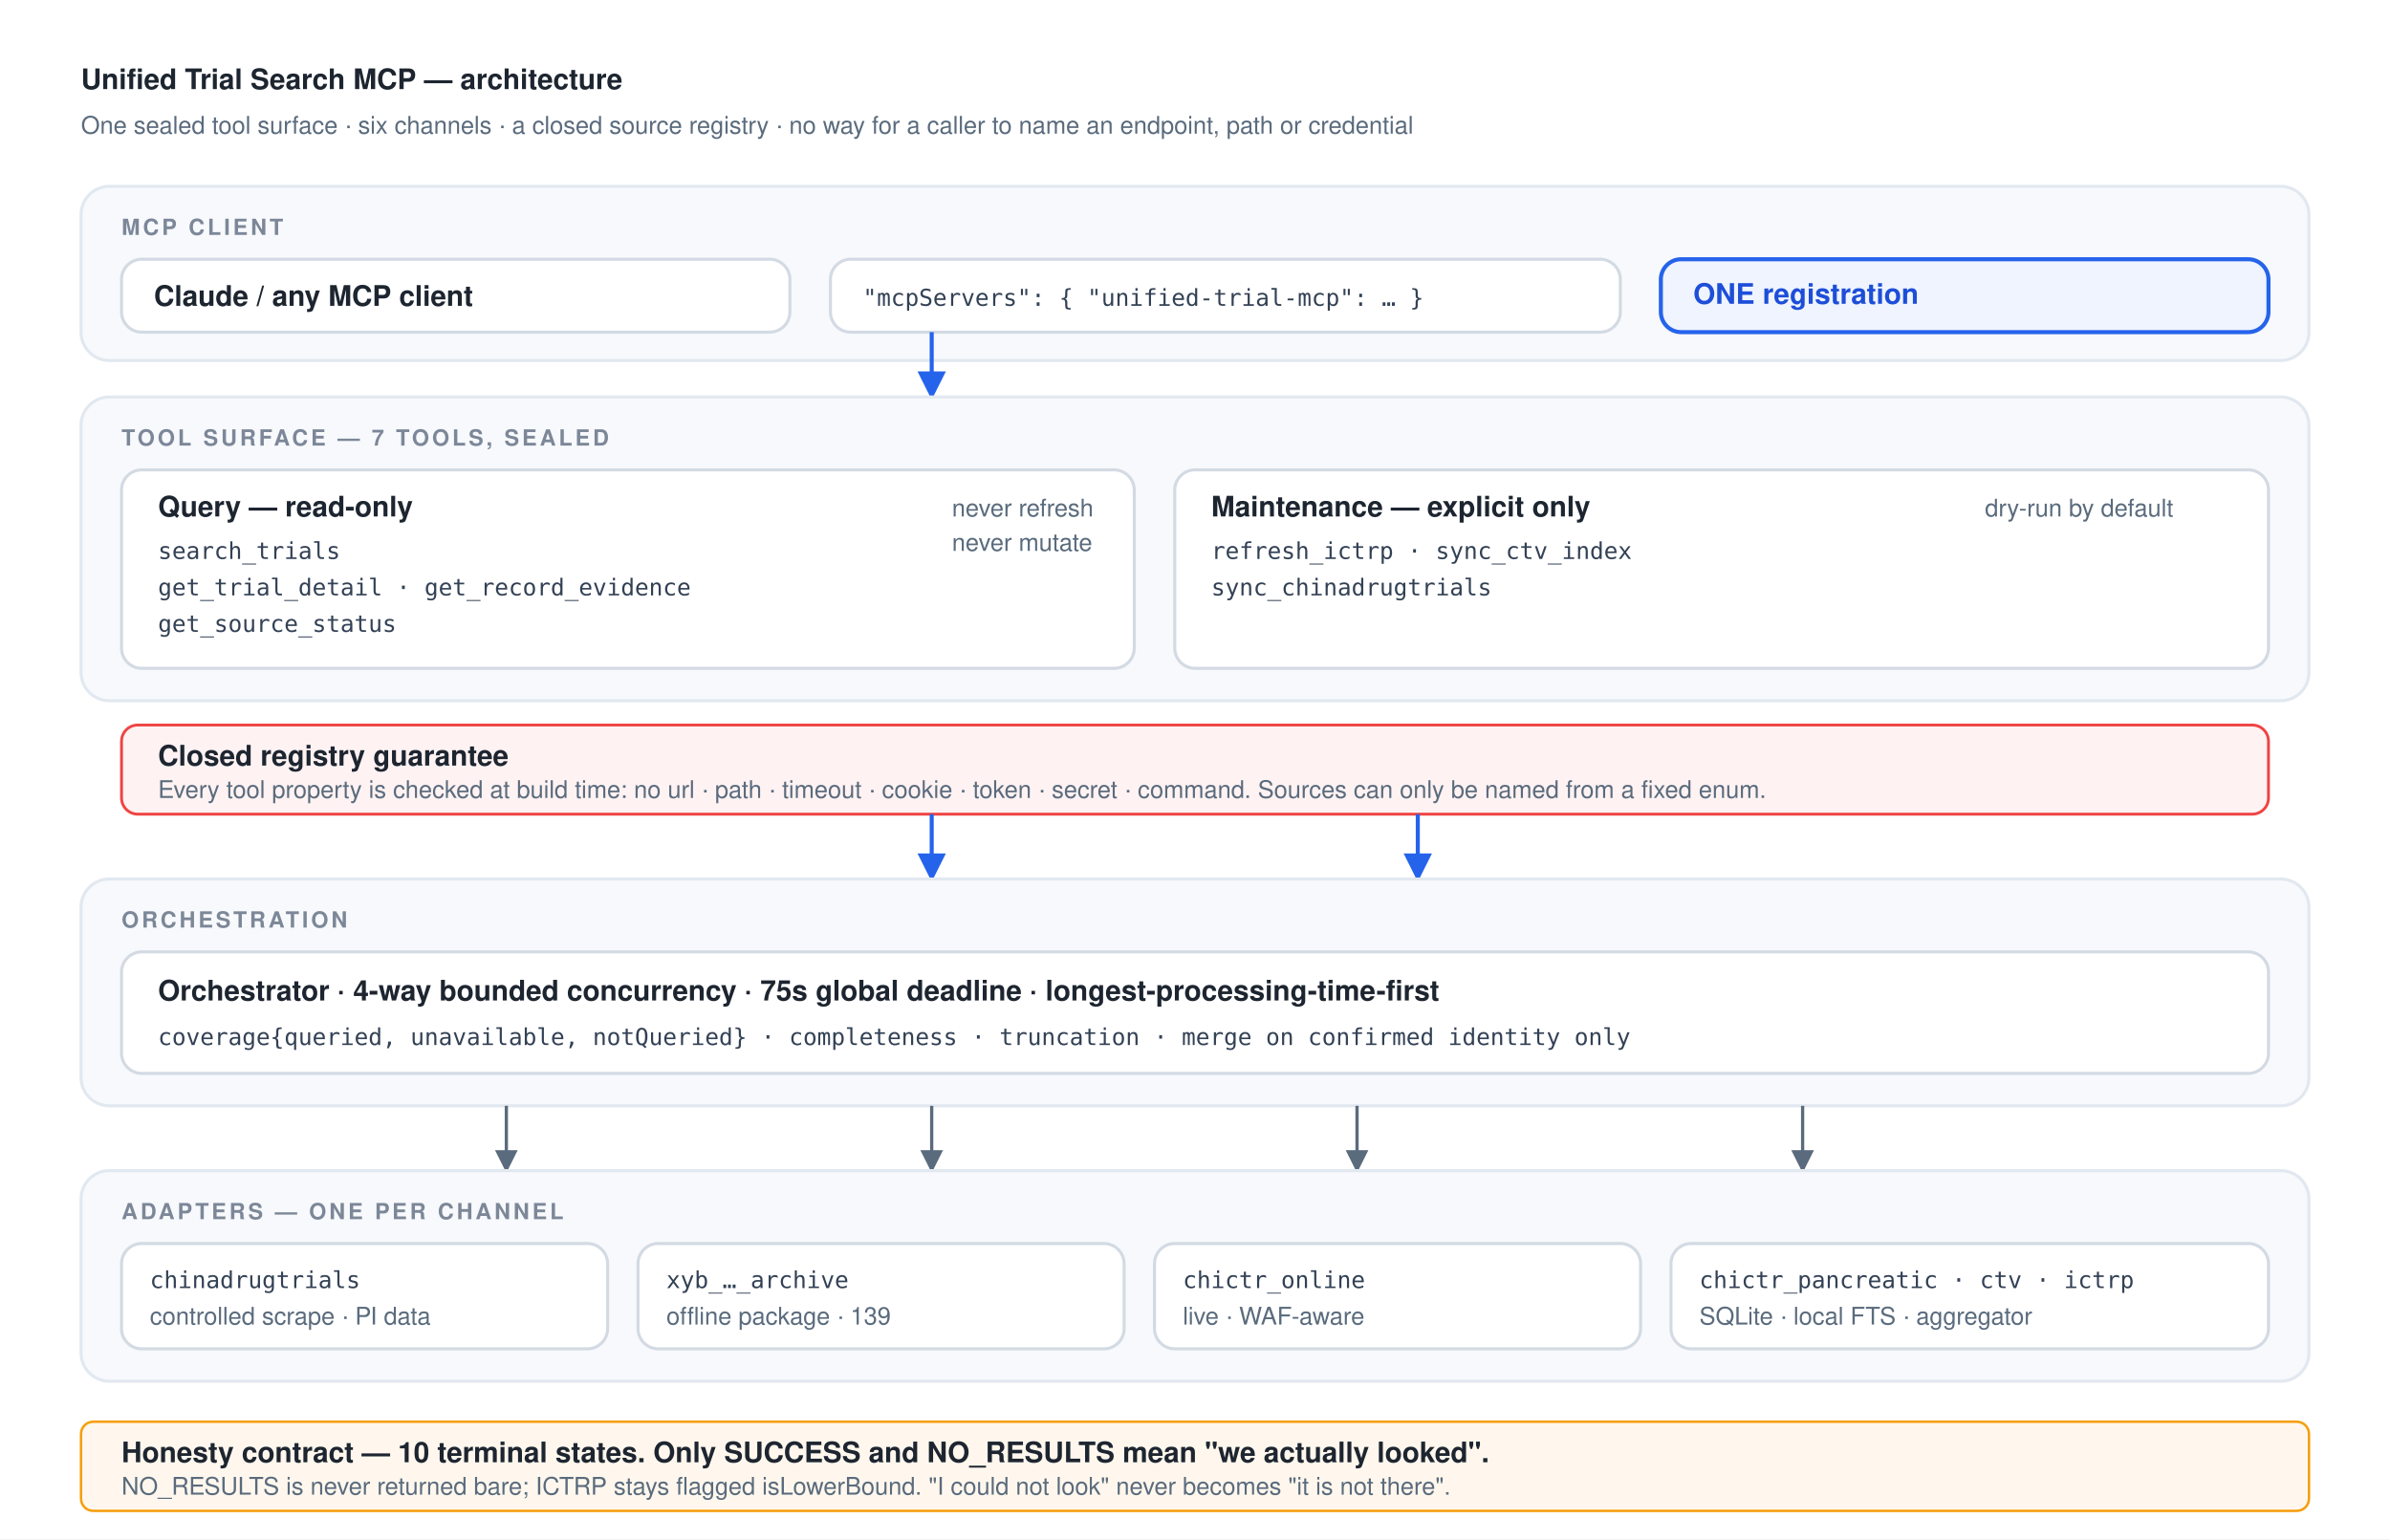
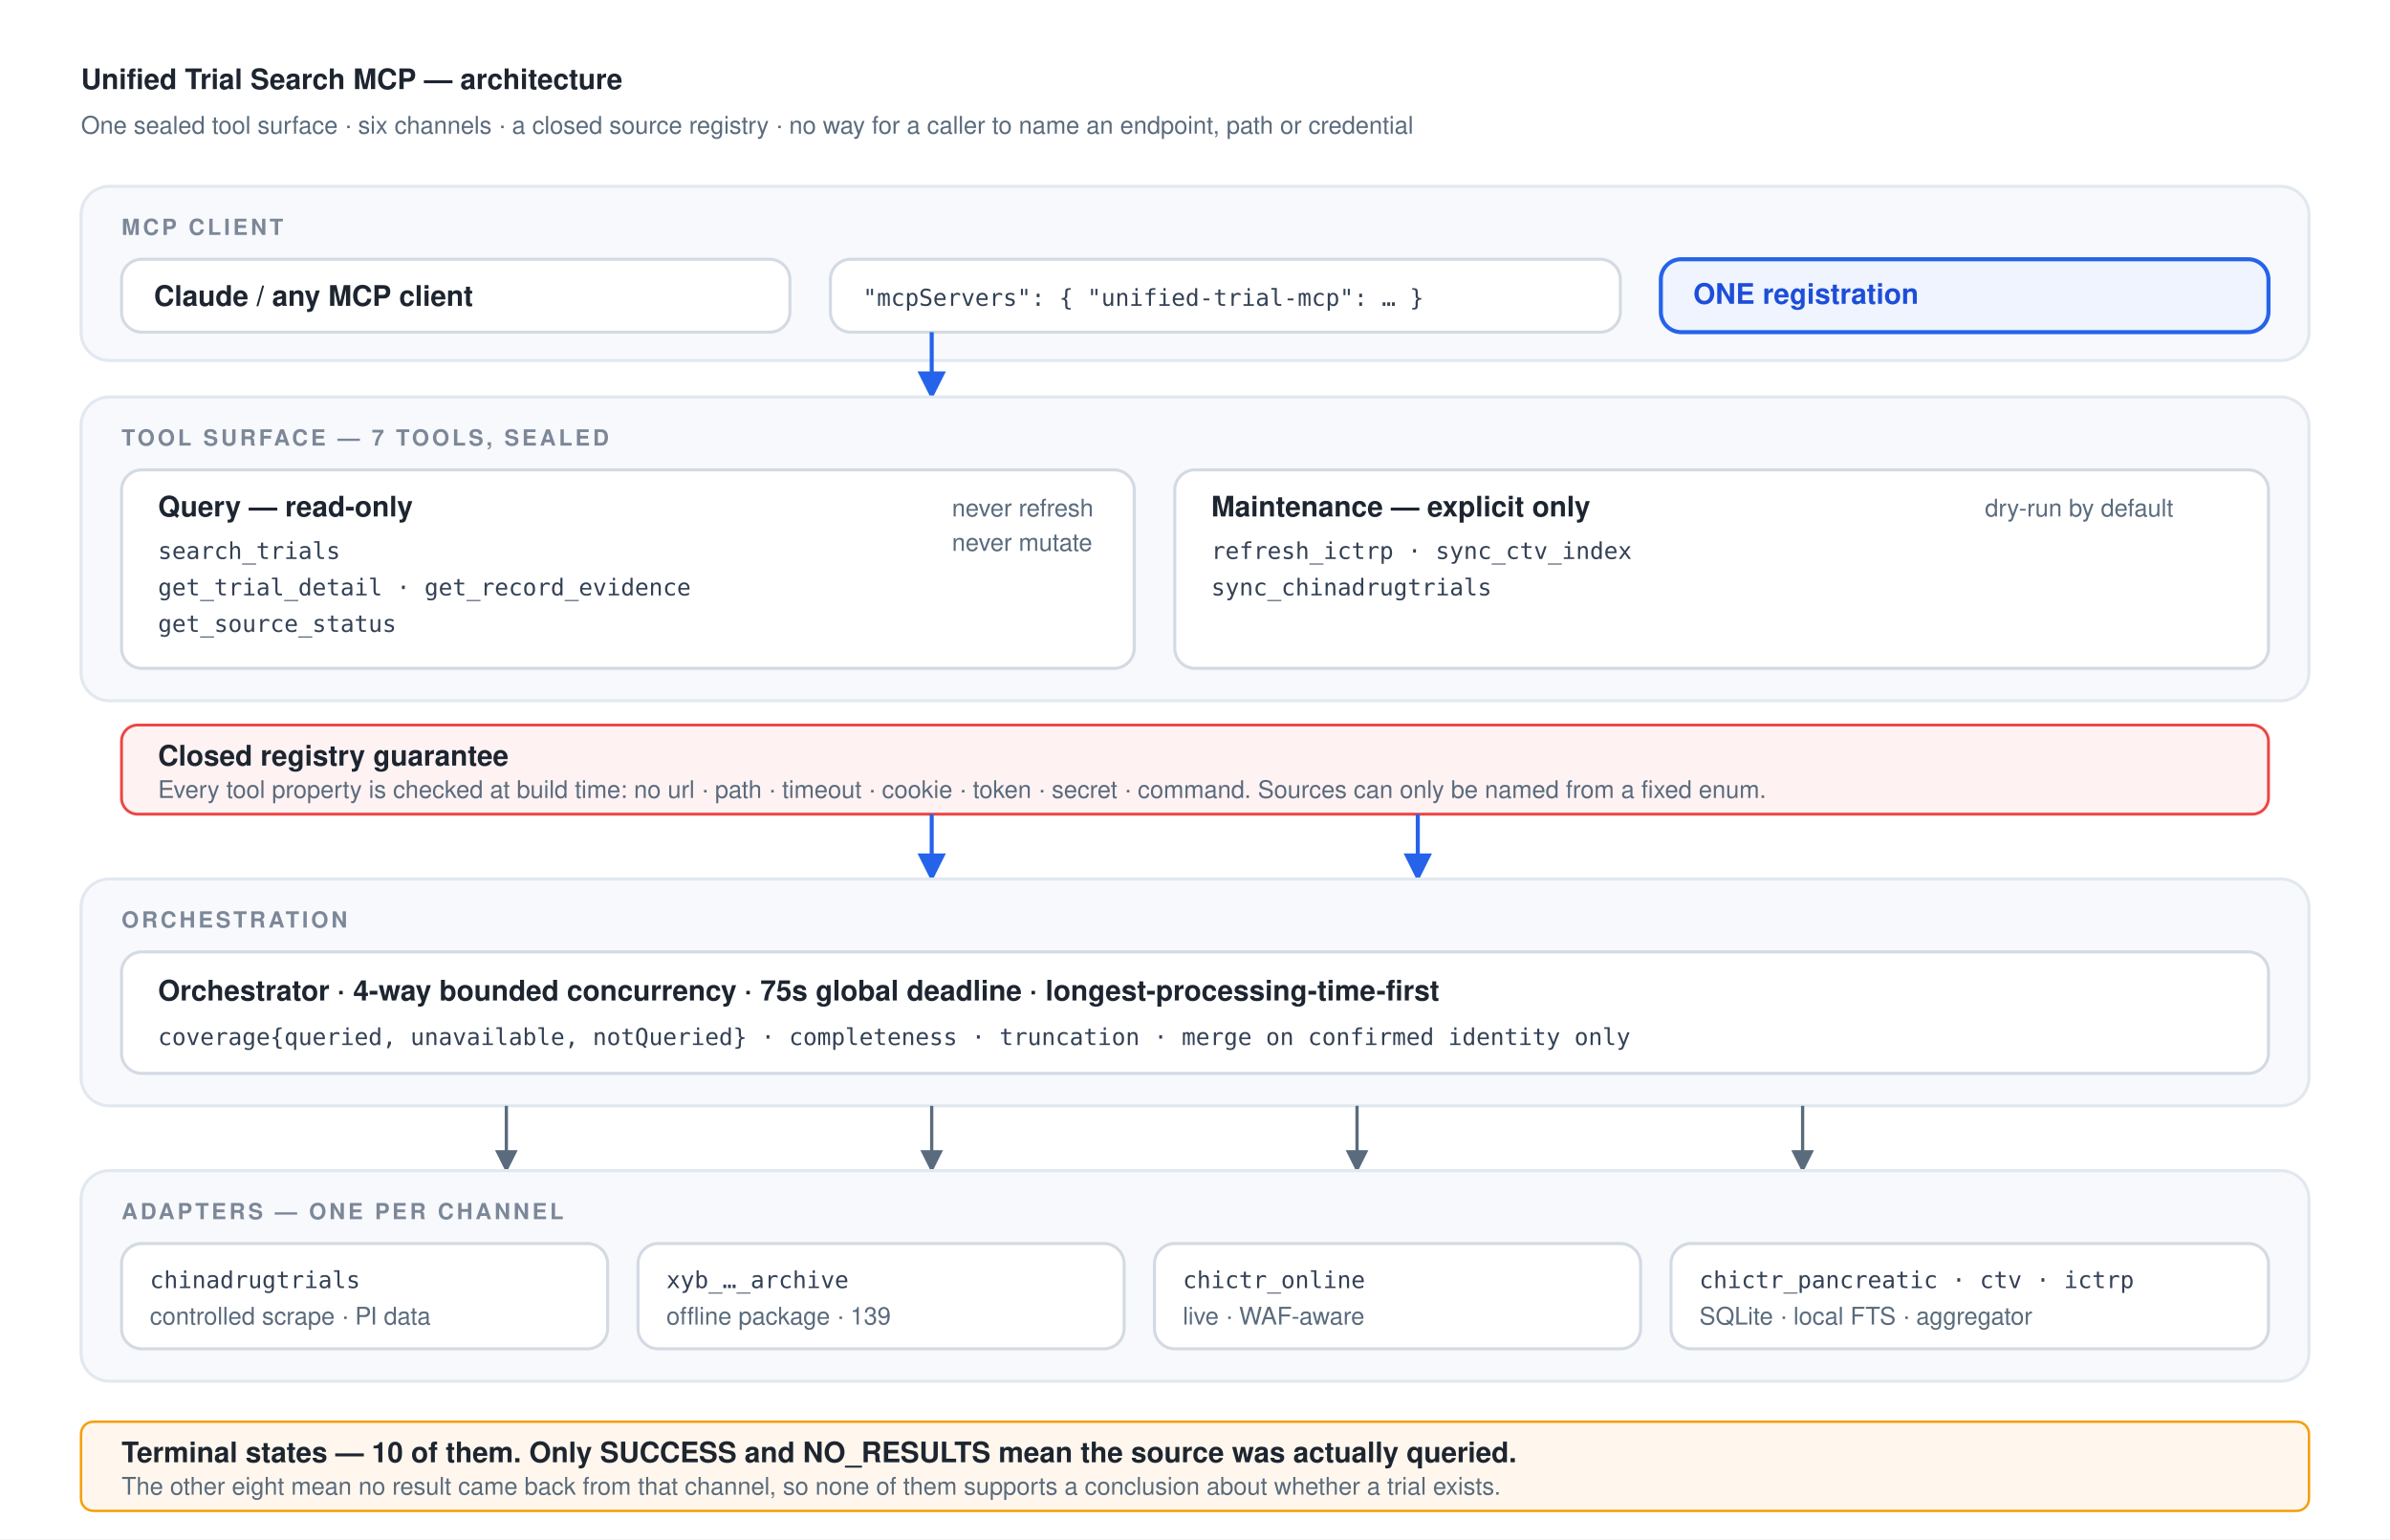
<svg xmlns="http://www.w3.org/2000/svg" width="1180" height="760" viewBox="0 0 1180 760" font-family="'Helvetica Neue', Helvetica, Arial, 'PingFang SC', 'Microsoft YaHei', sans-serif">
  <defs>
    <marker id="arrow" viewBox="0 0 10 10" refX="9" refY="5" markerWidth="7" markerHeight="7" orient="auto-start-reverse">
      <path d="M 0 0 L 10 5 L 0 10 z" fill="#5a6b7d" />
    </marker>
    <marker id="arrowAccent" viewBox="0 0 10 10" refX="9" refY="5" markerWidth="7" markerHeight="7" orient="auto-start-reverse">
      <path d="M 0 0 L 10 5 L 0 10 z" fill="#2563eb" />
    </marker>
    <style>
      .box { fill: #ffffff; stroke: #d3dae3; stroke-width: 1.5; rx: 10; }
      .lane { fill: #f7f9fc; stroke: #e2e8f0; stroke-width: 1.5; rx: 14; }
      .t { fill: #1d2530; font-size: 14px; font-weight: 600; }
      .s { fill: #5a6b7d; font-size: 12px; }
      .mono { fill: #334155; font-size: 11.5px; font-family: 'SF Mono', Menlo, Consolas, monospace; }
      .laneTitle { fill: #7c8798; font-size: 11px; font-weight: 700; letter-spacing: 1.4px; }
      .accent { fill: #eff4ff; stroke: #2563eb; stroke-width: 2; rx: 10; }
      .accentT { fill: #1d4ed8; font-size: 14px; font-weight: 700; }
      .flow { stroke: #5a6b7d; stroke-width: 1.6; fill: none; marker-end: url(#arrow); }
      .flowAccent { stroke: #2563eb; stroke-width: 2; fill: none; marker-end: url(#arrowAccent); }
      .state { fill: #fff7ed; stroke: #f59e0b; stroke-width: 1.2; rx: 6; }
    </style>
  </defs>
  <rect width="1180" height="760" fill="#ffffff" />
  <text x="40" y="44" class="t" font-size="19">Unified Trial Search MCP — architecture</text>
  <text x="40" y="66" class="s">One sealed tool surface · six channels · a closed source registry · no way for a caller to name an endpoint, path or credential</text>
  <rect x="40" y="92" width="1100" height="86" class="lane" />
  <text x="60" y="116" class="laneTitle">MCP CLIENT</text>
  <rect x="60" y="128" width="330" height="36" class="box" />
  <text x="76" y="151" class="t">Claude / any MCP client</text>
  <rect x="410" y="128" width="390" height="36" class="box" />
  <text x="426" y="151" class="mono">"mcpServers": { "unified-trial-mcp": … }</text>
  <rect x="820" y="128" width="300" height="36" class="accent" />
  <text x="836" y="150" class="accentT">ONE registration</text>
  <path d="M 460 164 L 460 196" class="flowAccent" />
  <rect x="40" y="196" width="1100" height="150" class="lane" />
  <text x="60" y="220" class="laneTitle">TOOL SURFACE — 7 TOOLS, SEALED</text>
  <rect x="60" y="232" width="500" height="98" class="box" />
  <text x="78" y="255" class="t">Query — read-only</text>
  <text x="78" y="276" class="mono">search_trials</text>
  <text x="78" y="294" class="mono">get_trial_detail · get_record_evidence</text>
  <text x="78" y="312" class="mono">get_source_status</text>
  <text x="470" y="255" class="s">never refresh</text>
  <text x="470" y="272" class="s">never mutate</text>
  <rect x="580" y="232" width="540" height="98" class="box" />
  <text x="598" y="255" class="t">Maintenance — explicit only</text>
  <text x="598" y="276" class="mono">refresh_ictrp · sync_ctv_index</text>
  <text x="598" y="294" class="mono">sync_chinadrugtrials</text>
  <text x="980" y="255" class="s">dry-run by default</text>
  <rect x="60" y="358" width="1060" height="44" rx="8" fill="#fef2f2" stroke="#ef4444" stroke-width="1.4" />
  <text x="78" y="378" class="t" fill="#b91c1c">Closed registry guarantee</text>
  <text x="78" y="394" class="s" fill="#b91c1c">Every tool property is checked at build time: no url · path · timeout · cookie · token · secret · command. Sources can only be named from a fixed enum.</text>
  <path d="M 460 402 L 460 434" class="flowAccent" />
  <path d="M 700 402 L 700 434" class="flowAccent" />
  <rect x="40" y="434" width="1100" height="112" class="lane" />
  <text x="60" y="458" class="laneTitle">ORCHESTRATION</text>
  <rect x="60" y="470" width="1060" height="60" class="box" />
  <text x="78" y="494" class="t">Orchestrator · 4-way bounded concurrency · 75s global deadline · longest-processing-time-first</text>
  <text x="78" y="516" class="mono">coverage{queried, unavailable, notQueried} · completeness · truncation · merge on confirmed identity only</text>
  <path d="M 250 546 L 250 578" class="flow" />
  <path d="M 460 546 L 460 578" class="flow" />
  <path d="M 670 546 L 670 578" class="flow" />
  <path d="M 890 546 L 890 578" class="flow" />
  <rect x="40" y="578" width="1100" height="104" class="lane" />
  <text x="60" y="602" class="laneTitle">ADAPTERS — ONE PER CHANNEL</text>
  <rect x="60" y="614" width="240" height="52" class="box" />
  <text x="74" y="636" class="mono">chinadrugtrials</text>
  <text x="74" y="654" class="s">controlled scrape · PI data</text>
  <rect x="315" y="614" width="240" height="52" class="box" />
  <text x="329" y="636" class="mono">xyb_…_archive</text>
  <text x="329" y="654" class="s">offline package · 139</text>
  <rect x="570" y="614" width="240" height="52" class="box" />
  <text x="584" y="636" class="mono">chictr_online</text>
  <text x="584" y="654" class="s">live · WAF-aware</text>
  <rect x="825" y="614" width="295" height="52" class="box" />
  <text x="839" y="636" class="mono">chictr_pancreatic · ctv · ictrp</text>
  <text x="839" y="654" class="s">SQLite · local FTS · aggregator</text>
  <rect x="40" y="702" width="1100" height="44" class="state" />
-   <text x="60" y="722" class="t" fill="#92400e">Honesty contract — 10 terminal states. Only SUCCESS and NO_RESULTS mean "we actually looked".</text>
-   <text x="60" y="738" class="s" fill="#92400e">NO_RESULTS is never returned bare; ICTRP stays flagged isLowerBound. "I could not look" never becomes "it is not there".</text>
+   <text x="60" y="722" class="t" fill="#92400e">Terminal states — 10 of them. Only SUCCESS and NO_RESULTS mean the source was actually queried.</text>
+   <text x="60" y="738" class="s" fill="#92400e">The other eight mean no result came back from that channel, so none of them supports a conclusion about whether a trial exists.</text>
</svg>
